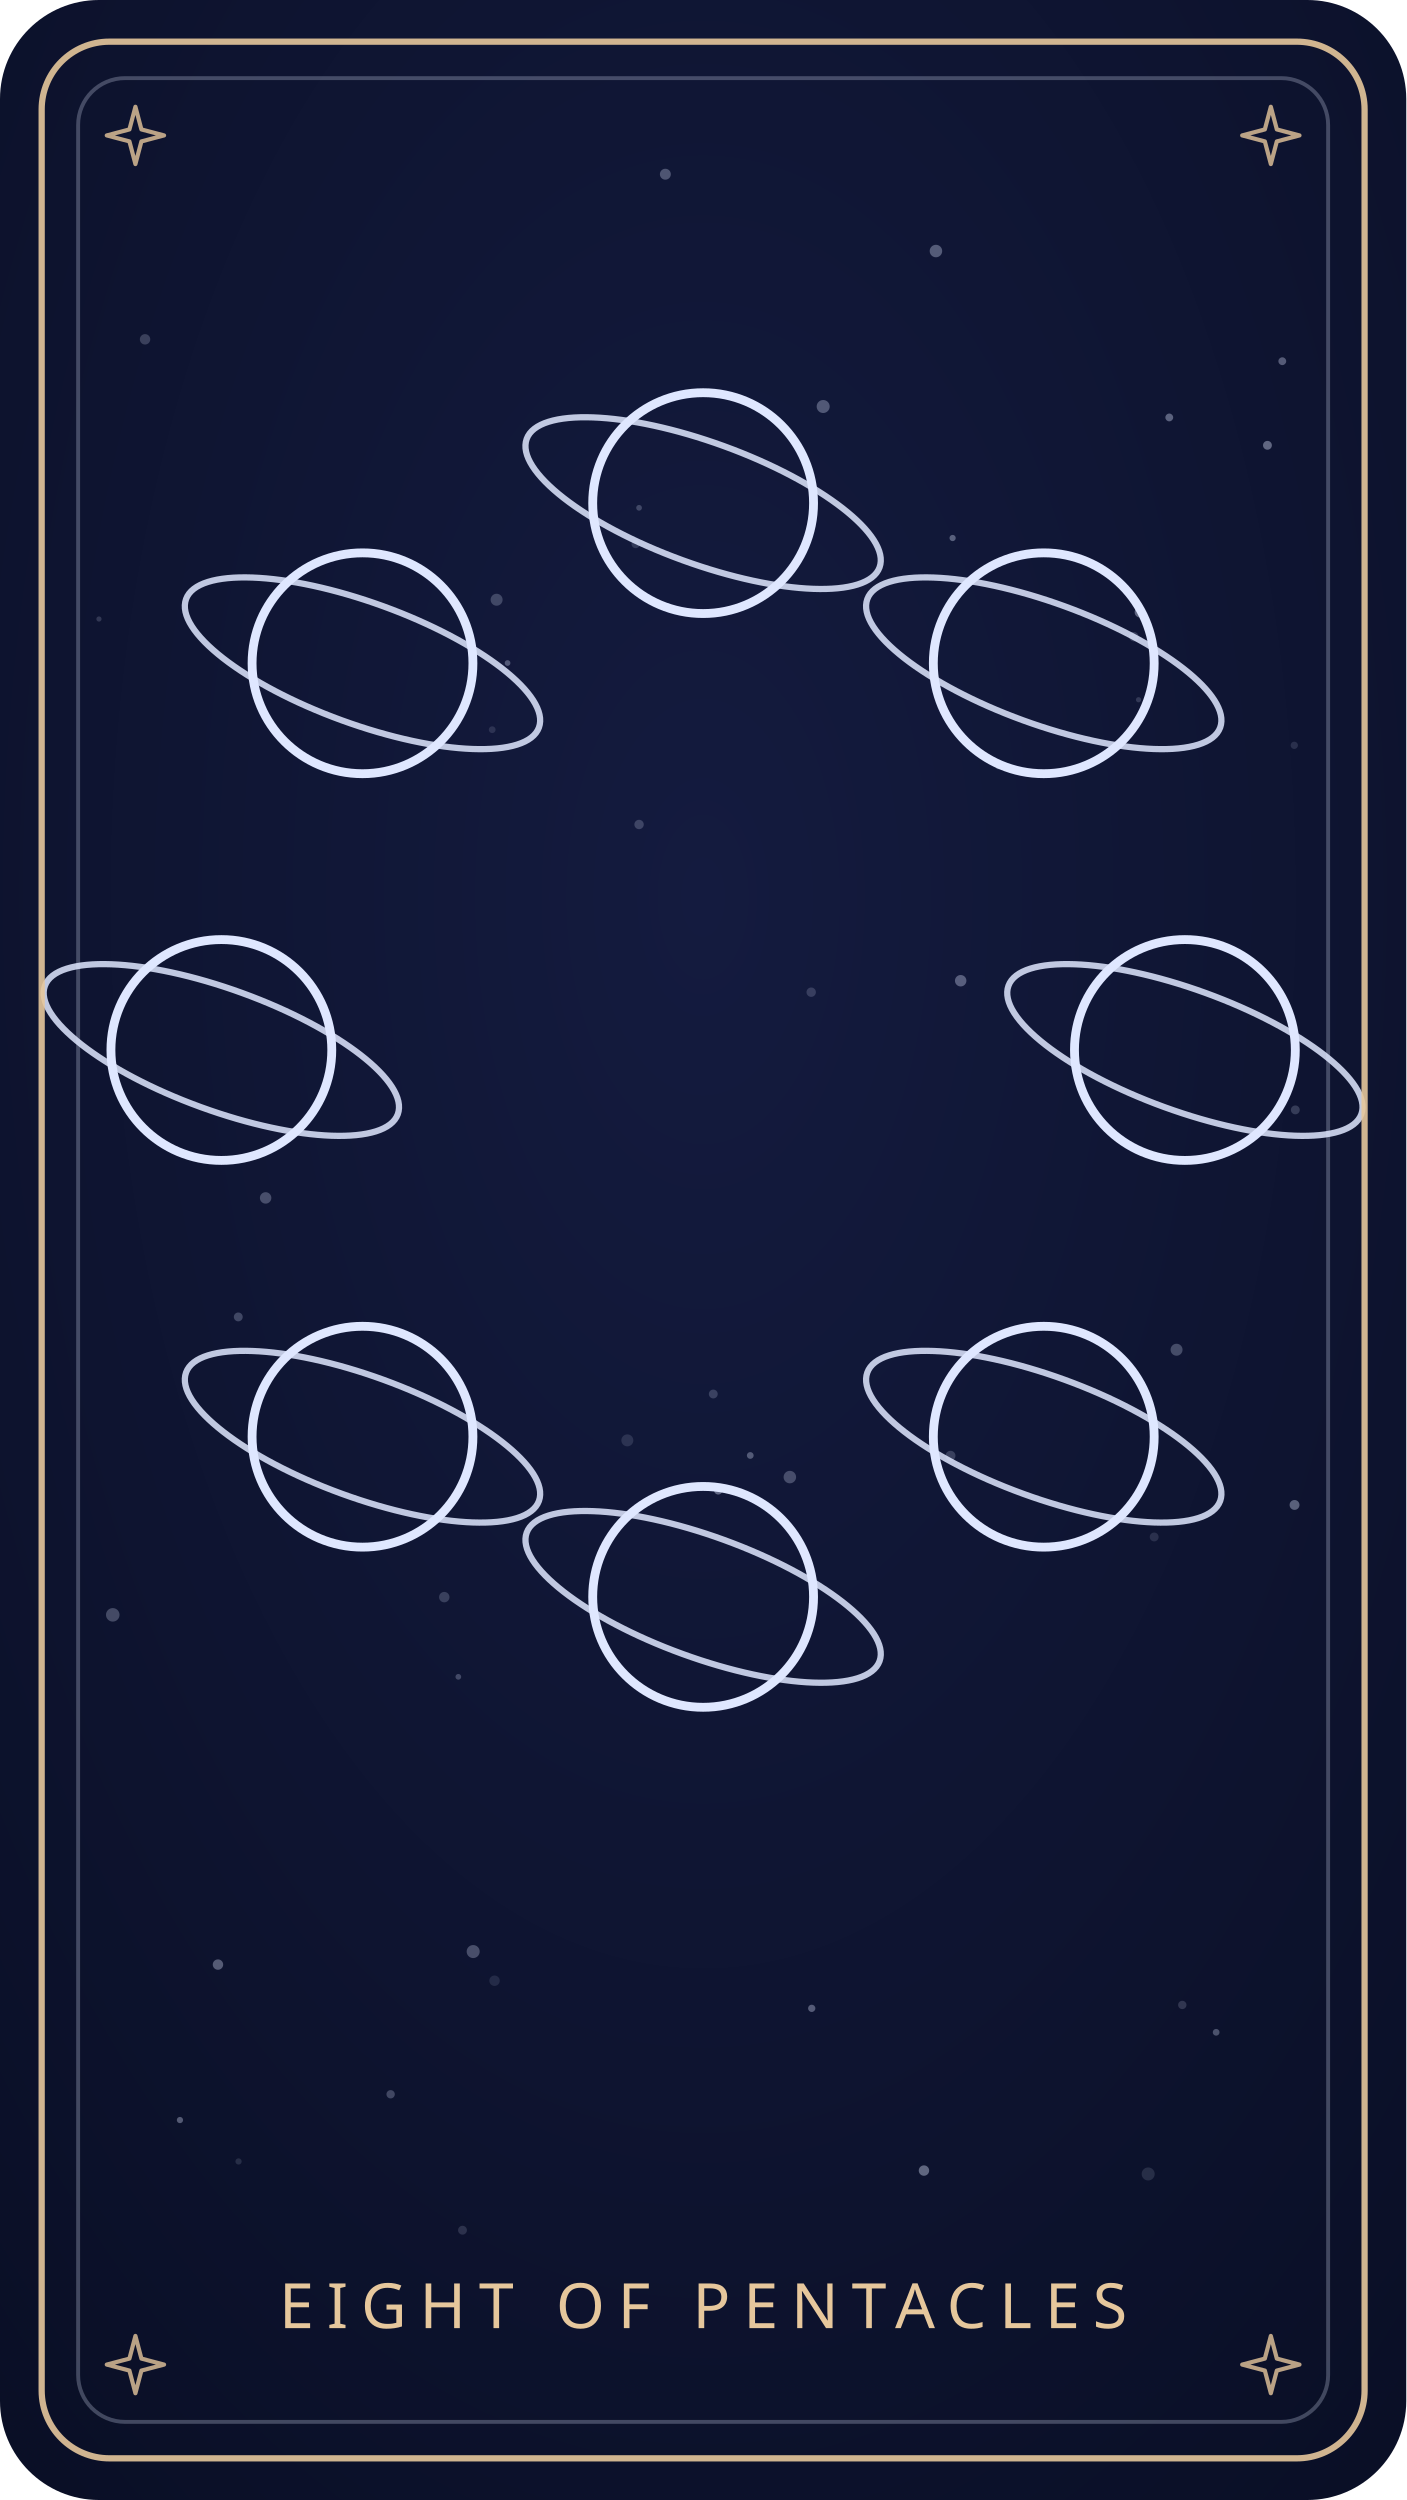
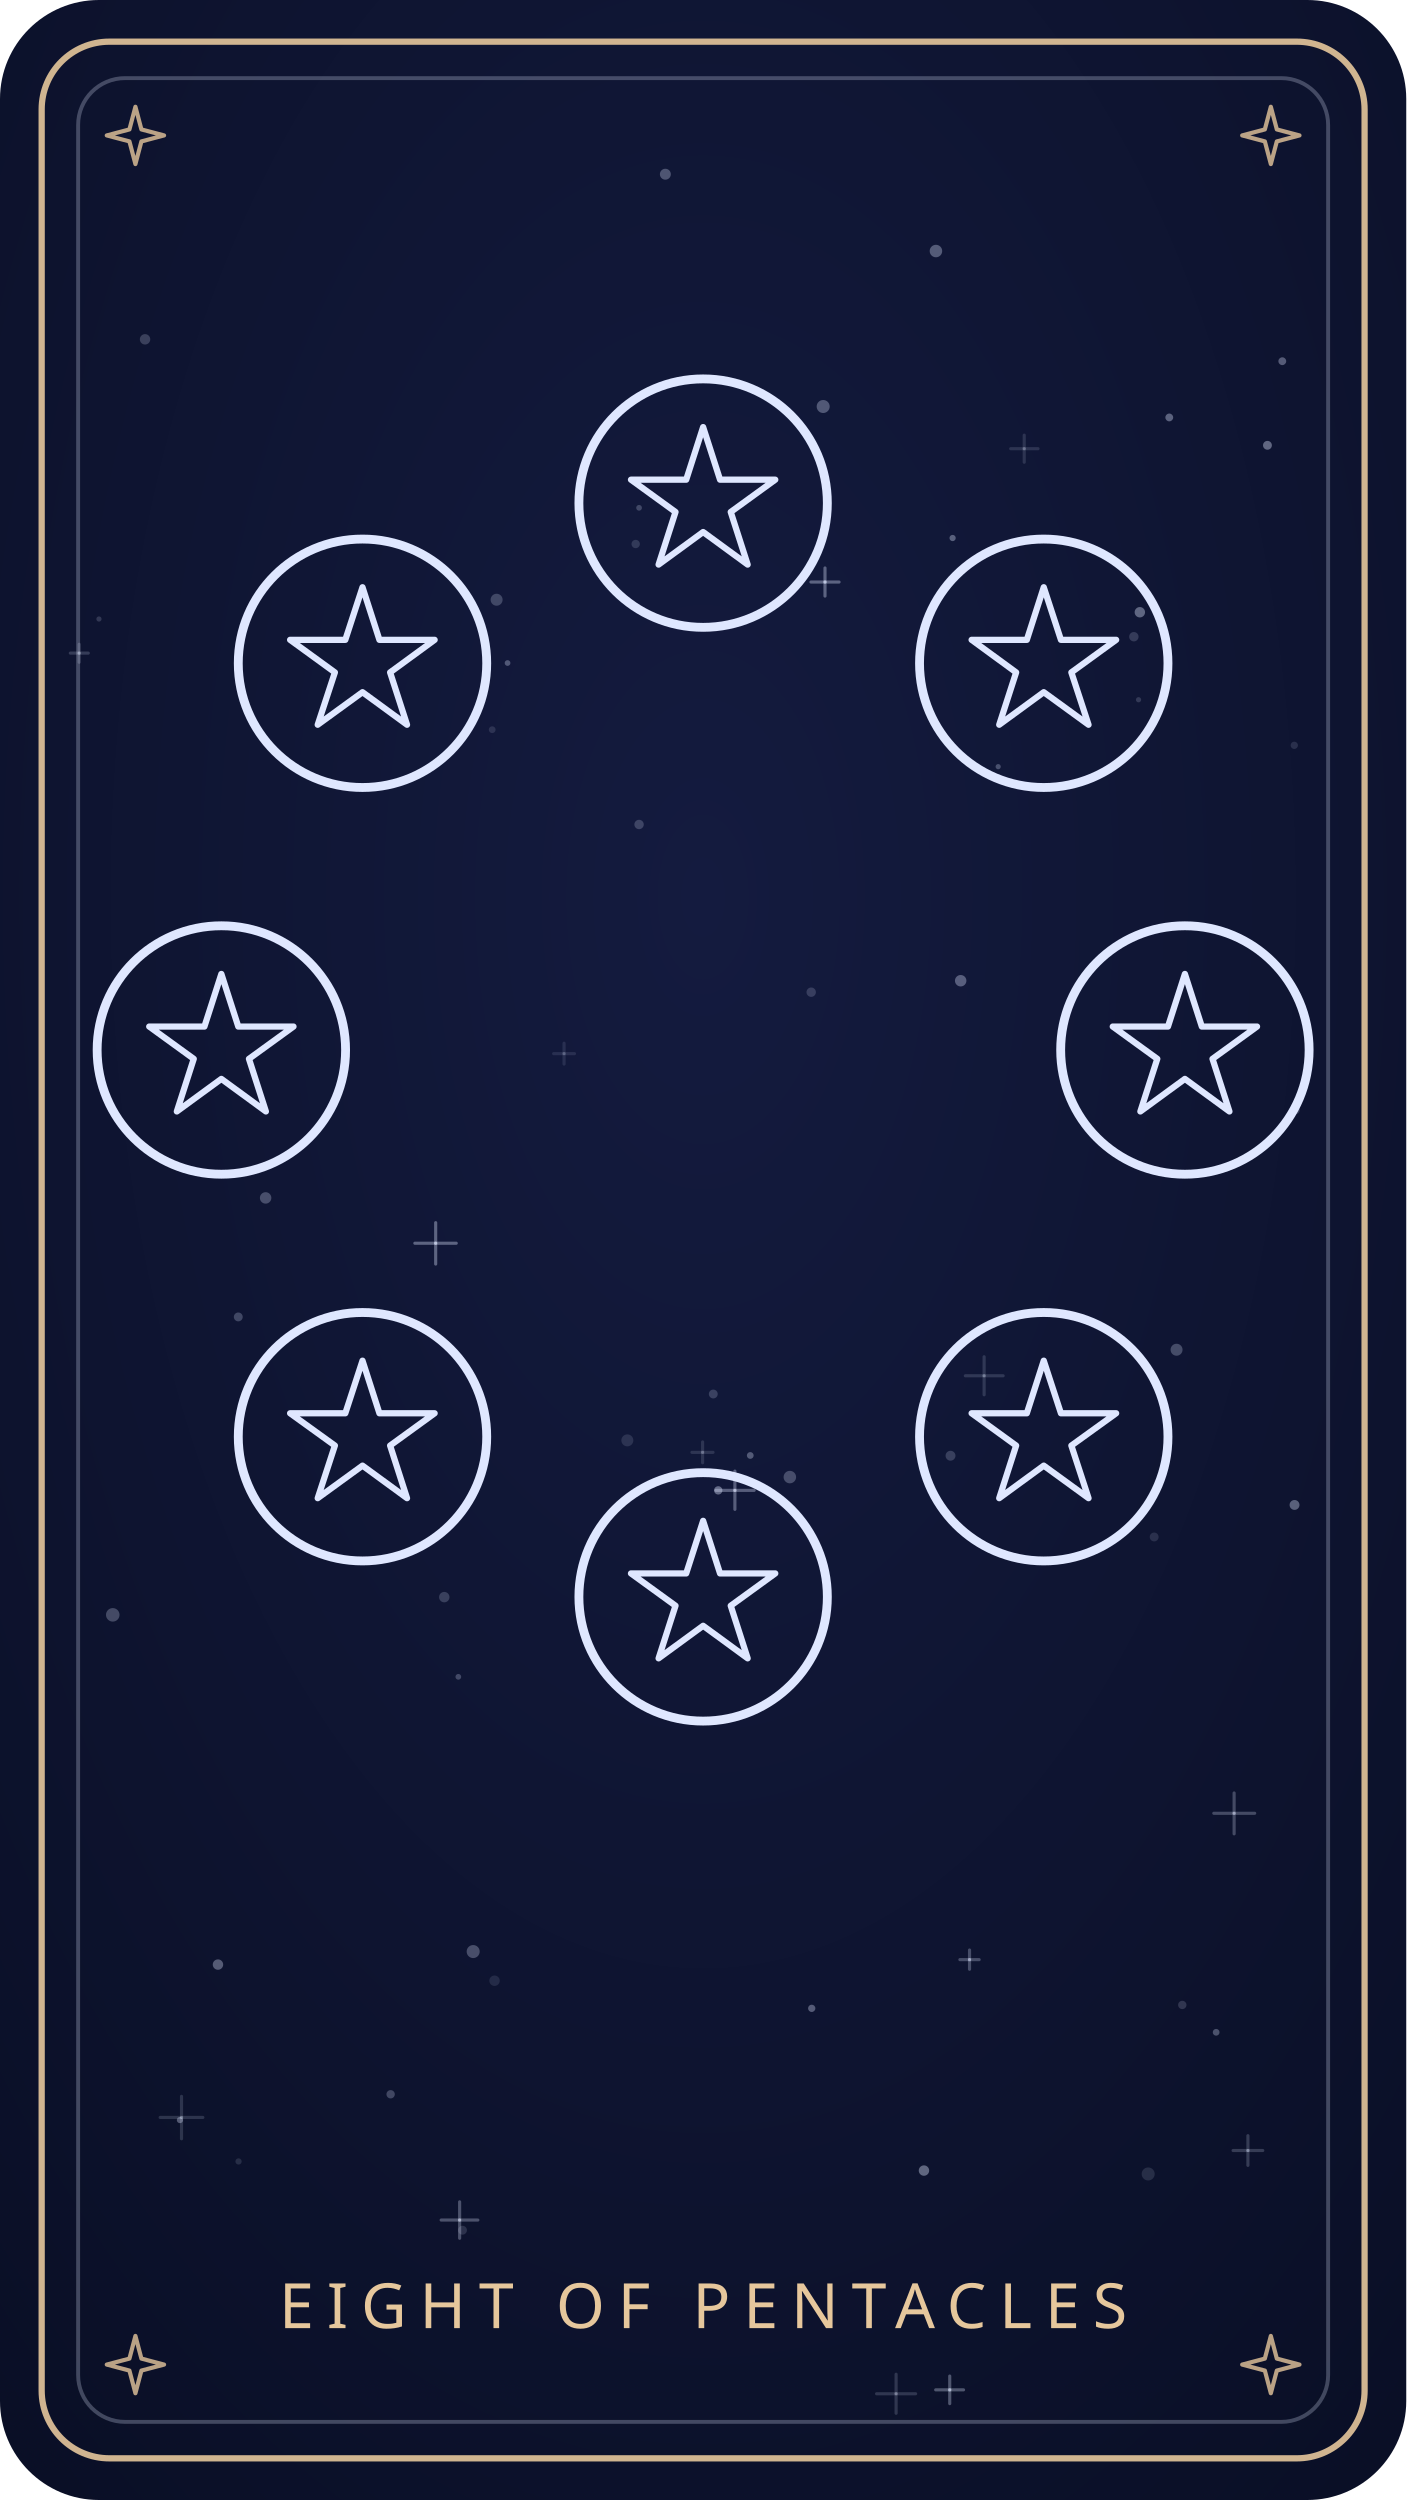
<svg xmlns="http://www.w3.org/2000/svg" viewBox="0 0 540 960" width="540" height="960">
  <defs>
    <radialGradient id="bg" cx="50%" cy="36%" r="85%">
      <stop offset="0%" stop-color="#141b3f" />
      <stop offset="100%" stop-color="#090e24" />
    </radialGradient>
  </defs>
  <rect x="0" y="0" width="540" height="960" rx="38" fill="url(#bg)" />
  <circle cx="83.7" cy="754.4" r="2.0" fill="#dfe7ff" stroke="none" fill-opacity="0.34" />
  <circle cx="55.7" cy="130.3" r="2.0" fill="#dfe7ff" stroke="none" fill-opacity="0.21" />
  <circle cx="437.2" cy="268.7" r="1.0" fill="#dfe7ff" stroke="none" fill-opacity="0.17" />
  <circle cx="181.7" cy="749.4" r="2.5" fill="#dfe7ff" stroke="none" fill-opacity="0.28" />
  <circle cx="189.0" cy="280.2" r="1.3" fill="#dfe7ff" stroke="none" fill-opacity="0.13" />
  <circle cx="440.9" cy="834.8" r="2.5" fill="#dfe7ff" stroke="none" fill-opacity="0.13" />
  <circle cx="245.4" cy="316.6" r="1.8" fill="#dfe7ff" stroke="none" fill-opacity="0.21" />
  <circle cx="492.4" cy="138.7" r="1.5" fill="#dfe7ff" stroke="none" fill-opacity="0.34" />
  <circle cx="69.1" cy="814.1" r="1.2" fill="#dfe7ff" stroke="none" fill-opacity="0.34" />
-   <line x1="269.8" y1="557.7" x2="273.8" y2="557.7" w="1.2" color="#dfe7ff" op="0.139" />
-   <line x1="269.8" y1="557.7" x2="269.8" y2="561.7" w="1.2" color="#dfe7ff" op="0.139" />
-   <line x1="269.8" y1="557.7" x2="265.7" y2="557.7" w="1.2" color="#dfe7ff" op="0.139" />
-   <line x1="269.8" y1="557.7" x2="269.8" y2="553.7" w="1.2" color="#dfe7ff" op="0.139" />
-   <line x1="393.3" y1="172.3" x2="398.6" y2="172.3" w="1.2" color="#dfe7ff" op="0.138" />
-   <line x1="393.3" y1="172.3" x2="393.3" y2="177.5" w="1.2" color="#dfe7ff" op="0.138" />
-   <line x1="393.3" y1="172.3" x2="388.1" y2="172.3" w="1.2" color="#dfe7ff" op="0.138" />
-   <line x1="393.3" y1="172.3" x2="393.3" y2="167.1" w="1.2" color="#dfe7ff" op="0.138" />
+   <line x1="269.8" y1="557.7" x2="273.8" y2="557.7" fill="none" stroke="#dfe7ff" stroke-width="1.2" stroke-linecap="round" stroke-linejoin="round" stroke-opacity="0.14" />
+   <line x1="269.8" y1="557.7" x2="269.8" y2="561.7" fill="none" stroke="#dfe7ff" stroke-width="1.2" stroke-linecap="round" stroke-linejoin="round" stroke-opacity="0.14" />
+   <line x1="269.8" y1="557.7" x2="265.7" y2="557.7" fill="none" stroke="#dfe7ff" stroke-width="1.2" stroke-linecap="round" stroke-linejoin="round" stroke-opacity="0.14" />
+   <line x1="269.8" y1="557.7" x2="269.8" y2="553.7" fill="none" stroke="#dfe7ff" stroke-width="1.2" stroke-linecap="round" stroke-linejoin="round" stroke-opacity="0.14" />
+   <line x1="393.3" y1="172.3" x2="398.6" y2="172.3" fill="none" stroke="#dfe7ff" stroke-width="1.2" stroke-linecap="round" stroke-linejoin="round" stroke-opacity="0.14" />
+   <line x1="393.3" y1="172.3" x2="393.3" y2="177.5" fill="none" stroke="#dfe7ff" stroke-width="1.2" stroke-linecap="round" stroke-linejoin="round" stroke-opacity="0.14" />
+   <line x1="393.3" y1="172.3" x2="388.1" y2="172.3" fill="none" stroke="#dfe7ff" stroke-width="1.2" stroke-linecap="round" stroke-linejoin="round" stroke-opacity="0.14" />
+   <line x1="393.3" y1="172.3" x2="393.3" y2="167.1" fill="none" stroke="#dfe7ff" stroke-width="1.2" stroke-linecap="round" stroke-linejoin="round" stroke-opacity="0.14" />
  <circle cx="449.0" cy="160.3" r="1.5" fill="#dfe7ff" stroke="none" fill-opacity="0.37" />
  <circle cx="497.1" cy="577.9" r="1.9" fill="#dfe7ff" stroke="none" fill-opacity="0.36" />
  <circle cx="437.7" cy="235.1" r="2.0" fill="#dfe7ff" stroke="none" fill-opacity="0.38" />
  <circle cx="102.0" cy="460.0" r="2.2" fill="#dfe7ff" stroke="none" fill-opacity="0.27" />
  <circle cx="451.8" cy="518.3" r="2.3" fill="#dfe7ff" stroke="none" fill-opacity="0.26" />
  <circle cx="467.0" cy="780.4" r="1.3" fill="#dfe7ff" stroke="none" fill-opacity="0.30" />
  <circle cx="244.1" cy="208.9" r="1.6" fill="#dfe7ff" stroke="none" fill-opacity="0.16" />
  <circle cx="435.4" cy="244.5" r="1.8" fill="#dfe7ff" stroke="none" fill-opacity="0.18" />
  <circle cx="240.9" cy="553.1" r="2.3" fill="#dfe7ff" stroke="none" fill-opacity="0.13" />
  <circle cx="273.9" cy="535.3" r="1.7" fill="#dfe7ff" stroke="none" fill-opacity="0.20" />
-   <line x1="372.3" y1="752.5" x2="376.0" y2="752.5" w="1.2" color="#dfe7ff" op="0.271" />
-   <line x1="372.3" y1="752.5" x2="372.3" y2="756.2" w="1.2" color="#dfe7ff" op="0.271" />
-   <line x1="372.3" y1="752.5" x2="368.6" y2="752.5" w="1.2" color="#dfe7ff" op="0.271" />
-   <line x1="372.3" y1="752.5" x2="372.3" y2="748.8" w="1.2" color="#dfe7ff" op="0.271" />
+   <line x1="372.3" y1="752.5" x2="376.0" y2="752.5" fill="none" stroke="#dfe7ff" stroke-width="1.2" stroke-linecap="round" stroke-linejoin="round" stroke-opacity="0.27" />
+   <line x1="372.3" y1="752.5" x2="372.3" y2="756.2" fill="none" stroke="#dfe7ff" stroke-width="1.2" stroke-linecap="round" stroke-linejoin="round" stroke-opacity="0.27" />
+   <line x1="372.3" y1="752.5" x2="368.6" y2="752.5" fill="none" stroke="#dfe7ff" stroke-width="1.2" stroke-linecap="round" stroke-linejoin="round" stroke-opacity="0.27" />
+   <line x1="372.3" y1="752.5" x2="372.3" y2="748.8" fill="none" stroke="#dfe7ff" stroke-width="1.2" stroke-linecap="round" stroke-linejoin="round" stroke-opacity="0.27" />
  <circle cx="190.7" cy="230.3" r="2.3" fill="#dfe7ff" stroke="none" fill-opacity="0.23" />
  <circle cx="443.2" cy="590.2" r="1.7" fill="#dfe7ff" stroke="none" fill-opacity="0.13" />
  <circle cx="91.5" cy="505.7" r="1.7" fill="#dfe7ff" stroke="none" fill-opacity="0.24" />
  <circle cx="454.0" cy="769.9" r="1.6" fill="#dfe7ff" stroke="none" fill-opacity="0.17" />
  <circle cx="497.4" cy="426.2" r="1.7" fill="#dfe7ff" stroke="none" fill-opacity="0.19" />
-   <line x1="282.2" y1="572.3" x2="289.6" y2="572.3" w="1.2" color="#dfe7ff" op="0.34" />
-   <line x1="282.2" y1="572.3" x2="282.2" y2="579.6" w="1.2" color="#dfe7ff" op="0.34" />
-   <line x1="282.2" y1="572.3" x2="274.9" y2="572.3" w="1.2" color="#dfe7ff" op="0.34" />
-   <line x1="282.2" y1="572.3" x2="282.2" y2="564.9" w="1.2" color="#dfe7ff" op="0.34" />
+   <line x1="282.2" y1="572.3" x2="289.6" y2="572.3" fill="none" stroke="#dfe7ff" stroke-width="1.2" stroke-linecap="round" stroke-linejoin="round" stroke-opacity="0.34" />
+   <line x1="282.2" y1="572.3" x2="282.2" y2="579.6" fill="none" stroke="#dfe7ff" stroke-width="1.2" stroke-linecap="round" stroke-linejoin="round" stroke-opacity="0.34" />
+   <line x1="282.2" y1="572.3" x2="274.9" y2="572.3" fill="none" stroke="#dfe7ff" stroke-width="1.2" stroke-linecap="round" stroke-linejoin="round" stroke-opacity="0.34" />
+   <line x1="282.2" y1="572.3" x2="282.2" y2="564.9" fill="none" stroke="#dfe7ff" stroke-width="1.2" stroke-linecap="round" stroke-linejoin="round" stroke-opacity="0.34" />
  <circle cx="368.9" cy="376.6" r="2.2" fill="#dfe7ff" stroke="none" fill-opacity="0.34" />
  <circle cx="365.8" cy="206.6" r="1.2" fill="#dfe7ff" stroke="none" fill-opacity="0.35" />
  <circle cx="311.5" cy="381.0" r="1.8" fill="#dfe7ff" stroke="none" fill-opacity="0.18" />
  <circle cx="91.6" cy="830.0" r="1.2" fill="#dfe7ff" stroke="none" fill-opacity="0.13" />
  <circle cx="354.8" cy="833.5" r="2.0" fill="#dfe7ff" stroke="none" fill-opacity="0.39" />
  <circle cx="316.1" cy="156.1" r="2.5" fill="#dfe7ff" stroke="none" fill-opacity="0.31" />
-   <line x1="473.9" y1="696.3" x2="481.8" y2="696.3" w="1.2" color="#dfe7ff" op="0.263" />
-   <line x1="473.9" y1="696.3" x2="473.9" y2="704.2" w="1.2" color="#dfe7ff" op="0.263" />
-   <line x1="473.9" y1="696.3" x2="466.1" y2="696.3" w="1.2" color="#dfe7ff" op="0.263" />
-   <line x1="473.9" y1="696.3" x2="473.9" y2="688.5" w="1.2" color="#dfe7ff" op="0.263" />
+   <line x1="473.9" y1="696.3" x2="481.8" y2="696.3" fill="none" stroke="#dfe7ff" stroke-width="1.2" stroke-linecap="round" stroke-linejoin="round" stroke-opacity="0.26" />
+   <line x1="473.9" y1="696.3" x2="473.9" y2="704.2" fill="none" stroke="#dfe7ff" stroke-width="1.2" stroke-linecap="round" stroke-linejoin="round" stroke-opacity="0.26" />
+   <line x1="473.9" y1="696.3" x2="466.1" y2="696.3" fill="none" stroke="#dfe7ff" stroke-width="1.2" stroke-linecap="round" stroke-linejoin="round" stroke-opacity="0.26" />
+   <line x1="473.9" y1="696.3" x2="473.9" y2="688.5" fill="none" stroke="#dfe7ff" stroke-width="1.2" stroke-linecap="round" stroke-linejoin="round" stroke-opacity="0.26" />
  <circle cx="189.9" cy="760.6" r="2.0" fill="#dfe7ff" stroke="none" fill-opacity="0.11" />
  <circle cx="365.0" cy="559.0" r="1.9" fill="#dfe7ff" stroke="none" fill-opacity="0.20" />
  <circle cx="177.6" cy="856.4" r="1.7" fill="#dfe7ff" stroke="none" fill-opacity="0.15" />
  <circle cx="38.0" cy="237.7" r="1.0" fill="#dfe7ff" stroke="none" fill-opacity="0.17" />
  <circle cx="288.1" cy="558.9" r="1.3" fill="#dfe7ff" stroke="none" fill-opacity="0.32" />
  <circle cx="359.4" cy="96.4" r="2.4" fill="#dfe7ff" stroke="none" fill-opacity="0.33" />
  <circle cx="275.8" cy="572.3" r="1.6" fill="#dfe7ff" stroke="none" fill-opacity="0.40" />
-   <line x1="344.1" y1="919.2" x2="351.6" y2="919.2" w="1.2" color="#dfe7ff" op="0.174" />
-   <line x1="344.1" y1="919.2" x2="344.1" y2="926.7" w="1.2" color="#dfe7ff" op="0.174" />
-   <line x1="344.1" y1="919.2" x2="336.6" y2="919.2" w="1.2" color="#dfe7ff" op="0.174" />
-   <line x1="344.1" y1="919.2" x2="344.1" y2="911.7" w="1.2" color="#dfe7ff" op="0.174" />
-   <line x1="364.7" y1="917.7" x2="370.0" y2="917.7" w="1.2" color="#dfe7ff" op="0.32" />
-   <line x1="364.7" y1="917.7" x2="364.7" y2="923.0" w="1.2" color="#dfe7ff" op="0.32" />
-   <line x1="364.7" y1="917.7" x2="359.3" y2="917.7" w="1.2" color="#dfe7ff" op="0.32" />
-   <line x1="364.7" y1="917.7" x2="364.7" y2="912.4" w="1.2" color="#dfe7ff" op="0.32" />
+   <line x1="344.1" y1="919.2" x2="351.6" y2="919.2" fill="none" stroke="#dfe7ff" stroke-width="1.2" stroke-linecap="round" stroke-linejoin="round" stroke-opacity="0.17" />
+   <line x1="344.1" y1="919.2" x2="344.1" y2="926.7" fill="none" stroke="#dfe7ff" stroke-width="1.2" stroke-linecap="round" stroke-linejoin="round" stroke-opacity="0.17" />
+   <line x1="344.1" y1="919.2" x2="336.6" y2="919.2" fill="none" stroke="#dfe7ff" stroke-width="1.2" stroke-linecap="round" stroke-linejoin="round" stroke-opacity="0.17" />
+   <line x1="344.1" y1="919.2" x2="344.1" y2="911.7" fill="none" stroke="#dfe7ff" stroke-width="1.2" stroke-linecap="round" stroke-linejoin="round" stroke-opacity="0.17" />
+   <line x1="364.7" y1="917.7" x2="370.0" y2="917.7" fill="none" stroke="#dfe7ff" stroke-width="1.2" stroke-linecap="round" stroke-linejoin="round" stroke-opacity="0.32" />
+   <line x1="364.7" y1="917.7" x2="364.7" y2="923.0" fill="none" stroke="#dfe7ff" stroke-width="1.2" stroke-linecap="round" stroke-linejoin="round" stroke-opacity="0.32" />
+   <line x1="364.7" y1="917.7" x2="359.3" y2="917.7" fill="none" stroke="#dfe7ff" stroke-width="1.2" stroke-linecap="round" stroke-linejoin="round" stroke-opacity="0.32" />
+   <line x1="364.7" y1="917.7" x2="364.7" y2="912.4" fill="none" stroke="#dfe7ff" stroke-width="1.2" stroke-linecap="round" stroke-linejoin="round" stroke-opacity="0.32" />
  <circle cx="311.7" cy="771.2" r="1.4" fill="#dfe7ff" stroke="none" fill-opacity="0.34" />
  <circle cx="170.6" cy="613.3" r="2.0" fill="#dfe7ff" stroke="none" fill-opacity="0.20" />
  <circle cx="486.7" cy="171.0" r="1.7" fill="#dfe7ff" stroke="none" fill-opacity="0.39" />
  <circle cx="43.3" cy="620.1" r="2.6" fill="#dfe7ff" stroke="none" fill-opacity="0.26" />
  <circle cx="245.4" cy="195.0" r="1.1" fill="#dfe7ff" stroke="none" fill-opacity="0.23" />
  <circle cx="150.0" cy="804.2" r="1.6" fill="#dfe7ff" stroke="none" fill-opacity="0.25" />
-   <line x1="216.6" y1="404.6" x2="220.6" y2="404.6" w="1.2" color="#dfe7ff" op="0.111" />
-   <line x1="216.6" y1="404.6" x2="216.6" y2="408.6" w="1.2" color="#dfe7ff" op="0.111" />
-   <line x1="216.6" y1="404.6" x2="212.6" y2="404.6" w="1.2" color="#dfe7ff" op="0.111" />
-   <line x1="216.6" y1="404.6" x2="216.6" y2="400.6" w="1.2" color="#dfe7ff" op="0.111" />
+   <line x1="216.6" y1="404.6" x2="220.6" y2="404.6" fill="none" stroke="#dfe7ff" stroke-width="1.2" stroke-linecap="round" stroke-linejoin="round" stroke-opacity="0.11" />
+   <line x1="216.6" y1="404.6" x2="216.6" y2="408.6" fill="none" stroke="#dfe7ff" stroke-width="1.2" stroke-linecap="round" stroke-linejoin="round" stroke-opacity="0.11" />
+   <line x1="216.6" y1="404.6" x2="212.6" y2="404.6" fill="none" stroke="#dfe7ff" stroke-width="1.2" stroke-linecap="round" stroke-linejoin="round" stroke-opacity="0.11" />
+   <line x1="216.6" y1="404.6" x2="216.6" y2="400.6" fill="none" stroke="#dfe7ff" stroke-width="1.2" stroke-linecap="round" stroke-linejoin="round" stroke-opacity="0.11" />
  <circle cx="194.9" cy="254.6" r="1.1" fill="#dfe7ff" stroke="none" fill-opacity="0.31" />
-   <line x1="167.3" y1="477.4" x2="175.2" y2="477.4" w="1.2" color="#dfe7ff" op="0.366" />
-   <line x1="167.3" y1="477.4" x2="167.3" y2="485.4" w="1.2" color="#dfe7ff" op="0.366" />
-   <line x1="167.3" y1="477.4" x2="159.3" y2="477.4" w="1.2" color="#dfe7ff" op="0.366" />
-   <line x1="167.3" y1="477.4" x2="167.3" y2="469.5" w="1.2" color="#dfe7ff" op="0.366" />
+   <line x1="167.3" y1="477.4" x2="175.2" y2="477.4" fill="none" stroke="#dfe7ff" stroke-width="1.2" stroke-linecap="round" stroke-linejoin="round" stroke-opacity="0.37" />
+   <line x1="167.3" y1="477.4" x2="167.3" y2="485.4" fill="none" stroke="#dfe7ff" stroke-width="1.2" stroke-linecap="round" stroke-linejoin="round" stroke-opacity="0.37" />
+   <line x1="167.3" y1="477.4" x2="159.3" y2="477.4" fill="none" stroke="#dfe7ff" stroke-width="1.2" stroke-linecap="round" stroke-linejoin="round" stroke-opacity="0.37" />
+   <line x1="167.3" y1="477.4" x2="167.3" y2="469.5" fill="none" stroke="#dfe7ff" stroke-width="1.2" stroke-linecap="round" stroke-linejoin="round" stroke-opacity="0.37" />
  <circle cx="497.0" cy="286.2" r="1.4" fill="#dfe7ff" stroke="none" fill-opacity="0.13" />
  <circle cx="255.5" cy="66.9" r="2.1" fill="#dfe7ff" stroke="none" fill-opacity="0.30" />
-   <line x1="316.8" y1="223.5" x2="322.2" y2="223.5" w="1.2" color="#dfe7ff" op="0.363" />
-   <line x1="316.8" y1="223.5" x2="316.8" y2="228.9" w="1.2" color="#dfe7ff" op="0.363" />
-   <line x1="316.8" y1="223.5" x2="311.4" y2="223.5" w="1.2" color="#dfe7ff" op="0.363" />
-   <line x1="316.8" y1="223.5" x2="316.8" y2="218.1" w="1.2" color="#dfe7ff" op="0.363" />
+   <line x1="316.8" y1="223.5" x2="322.2" y2="223.5" fill="none" stroke="#dfe7ff" stroke-width="1.2" stroke-linecap="round" stroke-linejoin="round" stroke-opacity="0.36" />
+   <line x1="316.8" y1="223.5" x2="316.8" y2="228.9" fill="none" stroke="#dfe7ff" stroke-width="1.2" stroke-linecap="round" stroke-linejoin="round" stroke-opacity="0.36" />
+   <line x1="316.8" y1="223.5" x2="311.4" y2="223.5" fill="none" stroke="#dfe7ff" stroke-width="1.2" stroke-linecap="round" stroke-linejoin="round" stroke-opacity="0.36" />
+   <line x1="316.8" y1="223.5" x2="316.8" y2="218.1" fill="none" stroke="#dfe7ff" stroke-width="1.2" stroke-linecap="round" stroke-linejoin="round" stroke-opacity="0.36" />
  <circle cx="383.3" cy="294.4" r="1.0" fill="#dfe7ff" stroke="none" fill-opacity="0.27" />
  <circle cx="176.0" cy="643.9" r="1.1" fill="#dfe7ff" stroke="none" fill-opacity="0.25" />
-   <line x1="377.9" y1="528.3" x2="385.2" y2="528.3" w="1.2" color="#dfe7ff" op="0.165" />
-   <line x1="377.9" y1="528.3" x2="377.9" y2="535.6" w="1.2" color="#dfe7ff" op="0.165" />
-   <line x1="377.9" y1="528.3" x2="370.7" y2="528.3" w="1.2" color="#dfe7ff" op="0.165" />
-   <line x1="377.9" y1="528.3" x2="377.9" y2="521.0" w="1.2" color="#dfe7ff" op="0.165" />
-   <line x1="69.7" y1="813.1" x2="77.9" y2="813.1" w="1.2" color="#dfe7ff" op="0.164" />
-   <line x1="69.7" y1="813.1" x2="69.7" y2="821.3" w="1.2" color="#dfe7ff" op="0.164" />
-   <line x1="69.7" y1="813.1" x2="61.5" y2="813.1" w="1.2" color="#dfe7ff" op="0.164" />
-   <line x1="69.7" y1="813.1" x2="69.7" y2="805.0" w="1.2" color="#dfe7ff" op="0.164" />
+   <line x1="377.9" y1="528.3" x2="385.2" y2="528.3" fill="none" stroke="#dfe7ff" stroke-width="1.2" stroke-linecap="round" stroke-linejoin="round" stroke-opacity="0.16" />
+   <line x1="377.9" y1="528.3" x2="377.9" y2="535.6" fill="none" stroke="#dfe7ff" stroke-width="1.2" stroke-linecap="round" stroke-linejoin="round" stroke-opacity="0.16" />
+   <line x1="377.9" y1="528.3" x2="370.7" y2="528.3" fill="none" stroke="#dfe7ff" stroke-width="1.2" stroke-linecap="round" stroke-linejoin="round" stroke-opacity="0.16" />
+   <line x1="377.9" y1="528.3" x2="377.9" y2="521.0" fill="none" stroke="#dfe7ff" stroke-width="1.2" stroke-linecap="round" stroke-linejoin="round" stroke-opacity="0.16" />
+   <line x1="69.7" y1="813.1" x2="77.9" y2="813.1" fill="none" stroke="#dfe7ff" stroke-width="1.2" stroke-linecap="round" stroke-linejoin="round" stroke-opacity="0.16" />
+   <line x1="69.7" y1="813.1" x2="69.7" y2="821.3" fill="none" stroke="#dfe7ff" stroke-width="1.2" stroke-linecap="round" stroke-linejoin="round" stroke-opacity="0.16" />
+   <line x1="69.7" y1="813.1" x2="61.5" y2="813.1" fill="none" stroke="#dfe7ff" stroke-width="1.2" stroke-linecap="round" stroke-linejoin="round" stroke-opacity="0.16" />
+   <line x1="69.7" y1="813.1" x2="69.7" y2="805.0" fill="none" stroke="#dfe7ff" stroke-width="1.2" stroke-linecap="round" stroke-linejoin="round" stroke-opacity="0.16" />
  <circle cx="303.3" cy="567.2" r="2.4" fill="#dfe7ff" stroke="none" fill-opacity="0.26" />
-   <line x1="479.2" y1="825.8" x2="484.9" y2="825.8" w="1.2" color="#dfe7ff" op="0.199" />
-   <line x1="479.2" y1="825.8" x2="479.2" y2="831.5" w="1.2" color="#dfe7ff" op="0.199" />
-   <line x1="479.2" y1="825.8" x2="473.5" y2="825.8" w="1.2" color="#dfe7ff" op="0.199" />
-   <line x1="479.2" y1="825.8" x2="479.2" y2="820.1" w="1.2" color="#dfe7ff" op="0.199" />
-   <line x1="30.4" y1="250.8" x2="33.9" y2="250.8" w="1.2" color="#dfe7ff" op="0.188" />
-   <line x1="30.4" y1="250.8" x2="30.4" y2="254.3" w="1.2" color="#dfe7ff" op="0.188" />
-   <line x1="30.4" y1="250.8" x2="27.0" y2="250.8" w="1.2" color="#dfe7ff" op="0.188" />
-   <line x1="30.4" y1="250.8" x2="30.4" y2="247.4" w="1.2" color="#dfe7ff" op="0.188" />
-   <line x1="176.5" y1="852.5" x2="183.5" y2="852.5" w="1.2" color="#dfe7ff" op="0.304" />
-   <line x1="176.5" y1="852.5" x2="176.5" y2="859.5" w="1.2" color="#dfe7ff" op="0.304" />
-   <line x1="176.5" y1="852.5" x2="169.4" y2="852.5" w="1.2" color="#dfe7ff" op="0.304" />
-   <line x1="176.5" y1="852.5" x2="176.5" y2="845.5" w="1.2" color="#dfe7ff" op="0.304" />
-   <circle cx="270.0" cy="193.2" r="42.4" fill="none" stroke="#dfe7ff" stroke-width="3.4" stroke-linecap="round" stroke-linejoin="round" />
-   <ellipse cx="270.0" cy="193.2" rx="72.1" ry="23.3" transform="rotate(20 270.0 193.2)" fill="none" stroke="#dfe7ff" stroke-width="2.4" stroke-linecap="round" stroke-linejoin="round" stroke-opacity="0.85" />
-   <circle cx="400.8" cy="254.7" r="42.4" fill="none" stroke="#dfe7ff" stroke-width="3.4" stroke-linecap="round" stroke-linejoin="round" />
-   <ellipse cx="400.8" cy="254.7" rx="72.1" ry="23.3" transform="rotate(20 400.8 254.7)" fill="none" stroke="#dfe7ff" stroke-width="2.4" stroke-linecap="round" stroke-linejoin="round" stroke-opacity="0.85" />
-   <circle cx="455.0" cy="403.2" r="42.4" fill="none" stroke="#dfe7ff" stroke-width="3.4" stroke-linecap="round" stroke-linejoin="round" />
-   <ellipse cx="455.0" cy="403.2" rx="72.1" ry="23.3" transform="rotate(20 455.0 403.2)" fill="none" stroke="#dfe7ff" stroke-width="2.4" stroke-linecap="round" stroke-linejoin="round" stroke-opacity="0.85" />
-   <circle cx="400.8" cy="551.7" r="42.4" fill="none" stroke="#dfe7ff" stroke-width="3.4" stroke-linecap="round" stroke-linejoin="round" />
-   <ellipse cx="400.8" cy="551.7" rx="72.1" ry="23.3" transform="rotate(20 400.8 551.7)" fill="none" stroke="#dfe7ff" stroke-width="2.4" stroke-linecap="round" stroke-linejoin="round" stroke-opacity="0.85" />
-   <circle cx="270.0" cy="613.2" r="42.4" fill="none" stroke="#dfe7ff" stroke-width="3.4" stroke-linecap="round" stroke-linejoin="round" />
-   <ellipse cx="270.0" cy="613.2" rx="72.1" ry="23.3" transform="rotate(20 270.0 613.2)" fill="none" stroke="#dfe7ff" stroke-width="2.4" stroke-linecap="round" stroke-linejoin="round" stroke-opacity="0.85" />
-   <circle cx="139.2" cy="551.7" r="42.4" fill="none" stroke="#dfe7ff" stroke-width="3.4" stroke-linecap="round" stroke-linejoin="round" />
-   <ellipse cx="139.2" cy="551.7" rx="72.1" ry="23.3" transform="rotate(20 139.2 551.7)" fill="none" stroke="#dfe7ff" stroke-width="2.4" stroke-linecap="round" stroke-linejoin="round" stroke-opacity="0.85" />
-   <circle cx="85.0" cy="403.2" r="42.4" fill="none" stroke="#dfe7ff" stroke-width="3.4" stroke-linecap="round" stroke-linejoin="round" />
-   <ellipse cx="85.0" cy="403.2" rx="72.1" ry="23.3" transform="rotate(20 85.0 403.2)" fill="none" stroke="#dfe7ff" stroke-width="2.4" stroke-linecap="round" stroke-linejoin="round" stroke-opacity="0.85" />
-   <circle cx="139.2" cy="254.7" r="42.4" fill="none" stroke="#dfe7ff" stroke-width="3.4" stroke-linecap="round" stroke-linejoin="round" />
-   <ellipse cx="139.2" cy="254.7" rx="72.1" ry="23.3" transform="rotate(20 139.2 254.7)" fill="none" stroke="#dfe7ff" stroke-width="2.4" stroke-linecap="round" stroke-linejoin="round" stroke-opacity="0.85" />
+   <line x1="479.2" y1="825.8" x2="484.9" y2="825.8" fill="none" stroke="#dfe7ff" stroke-width="1.2" stroke-linecap="round" stroke-linejoin="round" stroke-opacity="0.20" />
+   <line x1="479.2" y1="825.8" x2="479.2" y2="831.5" fill="none" stroke="#dfe7ff" stroke-width="1.2" stroke-linecap="round" stroke-linejoin="round" stroke-opacity="0.20" />
+   <line x1="479.2" y1="825.8" x2="473.5" y2="825.8" fill="none" stroke="#dfe7ff" stroke-width="1.2" stroke-linecap="round" stroke-linejoin="round" stroke-opacity="0.20" />
+   <line x1="479.2" y1="825.8" x2="479.2" y2="820.1" fill="none" stroke="#dfe7ff" stroke-width="1.2" stroke-linecap="round" stroke-linejoin="round" stroke-opacity="0.20" />
+   <line x1="30.4" y1="250.8" x2="33.9" y2="250.8" fill="none" stroke="#dfe7ff" stroke-width="1.2" stroke-linecap="round" stroke-linejoin="round" stroke-opacity="0.19" />
+   <line x1="30.4" y1="250.8" x2="30.4" y2="254.3" fill="none" stroke="#dfe7ff" stroke-width="1.2" stroke-linecap="round" stroke-linejoin="round" stroke-opacity="0.19" />
+   <line x1="30.4" y1="250.8" x2="27.0" y2="250.8" fill="none" stroke="#dfe7ff" stroke-width="1.2" stroke-linecap="round" stroke-linejoin="round" stroke-opacity="0.19" />
+   <line x1="30.4" y1="250.8" x2="30.4" y2="247.4" fill="none" stroke="#dfe7ff" stroke-width="1.2" stroke-linecap="round" stroke-linejoin="round" stroke-opacity="0.19" />
+   <line x1="176.5" y1="852.5" x2="183.5" y2="852.5" fill="none" stroke="#dfe7ff" stroke-width="1.2" stroke-linecap="round" stroke-linejoin="round" stroke-opacity="0.30" />
+   <line x1="176.5" y1="852.5" x2="176.5" y2="859.5" fill="none" stroke="#dfe7ff" stroke-width="1.2" stroke-linecap="round" stroke-linejoin="round" stroke-opacity="0.30" />
+   <line x1="176.5" y1="852.5" x2="169.4" y2="852.5" fill="none" stroke="#dfe7ff" stroke-width="1.2" stroke-linecap="round" stroke-linejoin="round" stroke-opacity="0.30" />
+   <line x1="176.5" y1="852.5" x2="176.5" y2="845.5" fill="none" stroke="#dfe7ff" stroke-width="1.2" stroke-linecap="round" stroke-linejoin="round" stroke-opacity="0.30" />
+   <circle cx="270.0" cy="193.2" r="47.7" fill="none" stroke="#dfe7ff" stroke-width="3.4" stroke-linecap="round" stroke-linejoin="round" />
+   <path d="M 270.0 164.0 L 276.5 184.2 L 297.7 184.2 L 280.6 196.6 L 287.1 216.8 L 270.0 204.3 L 252.9 216.8 L 259.4 196.6 L 242.3 184.2 L 263.5 184.2 Z" fill="none" stroke="#dfe7ff" stroke-width="2.4" stroke-linecap="round" stroke-linejoin="round" />
+   <circle cx="400.8" cy="254.7" r="47.7" fill="none" stroke="#dfe7ff" stroke-width="3.4" stroke-linecap="round" stroke-linejoin="round" />
+   <path d="M 400.8 225.5 L 407.4 245.7 L 428.6 245.7 L 411.4 258.2 L 418.0 278.3 L 400.8 265.8 L 383.7 278.3 L 390.2 258.2 L 373.1 245.7 L 394.3 245.7 Z" fill="none" stroke="#dfe7ff" stroke-width="2.4" stroke-linecap="round" stroke-linejoin="round" />
+   <circle cx="455.0" cy="403.2" r="47.7" fill="none" stroke="#dfe7ff" stroke-width="3.4" stroke-linecap="round" stroke-linejoin="round" />
+   <path d="M 455.0 374.0 L 461.5 394.2 L 482.7 394.2 L 465.6 406.6 L 472.1 426.8 L 455.0 414.3 L 437.9 426.8 L 444.4 406.6 L 427.3 394.2 L 448.5 394.2 Z" fill="none" stroke="#dfe7ff" stroke-width="2.4" stroke-linecap="round" stroke-linejoin="round" />
+   <circle cx="400.8" cy="551.7" r="47.7" fill="none" stroke="#dfe7ff" stroke-width="3.4" stroke-linecap="round" stroke-linejoin="round" />
+   <path d="M 400.8 522.5 L 407.4 542.7 L 428.6 542.7 L 411.4 555.1 L 418.0 575.3 L 400.8 562.8 L 383.7 575.3 L 390.2 555.1 L 373.1 542.7 L 394.3 542.7 Z" fill="none" stroke="#dfe7ff" stroke-width="2.4" stroke-linecap="round" stroke-linejoin="round" />
+   <circle cx="270.0" cy="613.2" r="47.7" fill="none" stroke="#dfe7ff" stroke-width="3.4" stroke-linecap="round" stroke-linejoin="round" />
+   <path d="M 270.0 584.0 L 276.5 604.2 L 297.7 604.2 L 280.6 616.6 L 287.1 636.8 L 270.0 624.3 L 252.9 636.8 L 259.4 616.6 L 242.3 604.2 L 263.5 604.2 Z" fill="none" stroke="#dfe7ff" stroke-width="2.4" stroke-linecap="round" stroke-linejoin="round" />
+   <circle cx="139.2" cy="551.7" r="47.7" fill="none" stroke="#dfe7ff" stroke-width="3.4" stroke-linecap="round" stroke-linejoin="round" />
+   <path d="M 139.2 522.5 L 145.7 542.7 L 166.9 542.7 L 149.8 555.1 L 156.3 575.3 L 139.2 562.8 L 122.0 575.3 L 128.6 555.1 L 111.4 542.7 L 132.6 542.7 Z" fill="none" stroke="#dfe7ff" stroke-width="2.4" stroke-linecap="round" stroke-linejoin="round" />
+   <circle cx="85.0" cy="403.2" r="47.7" fill="none" stroke="#dfe7ff" stroke-width="3.4" stroke-linecap="round" stroke-linejoin="round" />
+   <path d="M 85.0 374.0 L 91.5 394.2 L 112.7 394.2 L 95.6 406.6 L 102.1 426.8 L 85.0 414.3 L 67.9 426.8 L 74.4 406.6 L 57.3 394.2 L 78.5 394.2 Z" fill="none" stroke="#dfe7ff" stroke-width="2.4" stroke-linecap="round" stroke-linejoin="round" />
+   <circle cx="139.2" cy="254.7" r="47.7" fill="none" stroke="#dfe7ff" stroke-width="3.4" stroke-linecap="round" stroke-linejoin="round" />
+   <path d="M 139.2 225.5 L 145.7 245.7 L 166.9 245.7 L 149.8 258.2 L 156.3 278.3 L 139.2 265.8 L 122.0 278.3 L 128.6 258.2 L 111.4 245.7 L 132.6 245.7 Z" fill="none" stroke="#dfe7ff" stroke-width="2.4" stroke-linecap="round" stroke-linejoin="round" />
  <rect x="16" y="16" width="508" height="928" rx="26" fill="none" stroke="#e6c79c" stroke-width="2.4" stroke-linecap="round" stroke-linejoin="round" stroke-opacity="0.90" />
  <rect x="30" y="30" width="480" height="900" rx="18" fill="none" stroke="#dfe7ff" stroke-width="1.5" stroke-linecap="round" stroke-linejoin="round" stroke-opacity="0.26" />
  <path d="M 52.0 41.0 L 54.3 49.7 L 63.0 52.0 L 54.3 54.3 L 52.0 63.0 L 49.7 54.3 L 41.0 52.0 L 49.7 49.7 Z" fill="none" stroke="#e6c79c" stroke-width="1.6" stroke-linecap="round" stroke-linejoin="round" stroke-opacity="0.80" />
  <path d="M 488.0 41.0 L 490.3 49.7 L 499.0 52.0 L 490.3 54.3 L 488.0 63.0 L 485.7 54.3 L 477.0 52.0 L 485.7 49.7 Z" fill="none" stroke="#e6c79c" stroke-width="1.6" stroke-linecap="round" stroke-linejoin="round" stroke-opacity="0.80" />
  <path d="M 52.0 897.0 L 54.3 905.7 L 63.0 908.0 L 54.3 910.3 L 52.0 919.0 L 49.7 910.3 L 41.0 908.0 L 49.7 905.7 Z" fill="none" stroke="#e6c79c" stroke-width="1.6" stroke-linecap="round" stroke-linejoin="round" stroke-opacity="0.80" />
  <path d="M 488.0 897.0 L 490.3 905.7 L 499.0 908.0 L 490.3 910.3 L 488.0 919.0 L 485.7 910.3 L 477.0 908.0 L 485.7 905.7 Z" fill="none" stroke="#e6c79c" stroke-width="1.6" stroke-linecap="round" stroke-linejoin="round" stroke-opacity="0.80" />
  <text x="270" y="894" text-anchor="middle" fill="#e6c79c" font-family="'Avenir Next', system-ui, sans-serif" font-size="24" letter-spacing="5" font-weight="500">EIGHT OF PENTACLES</text>
</svg>
